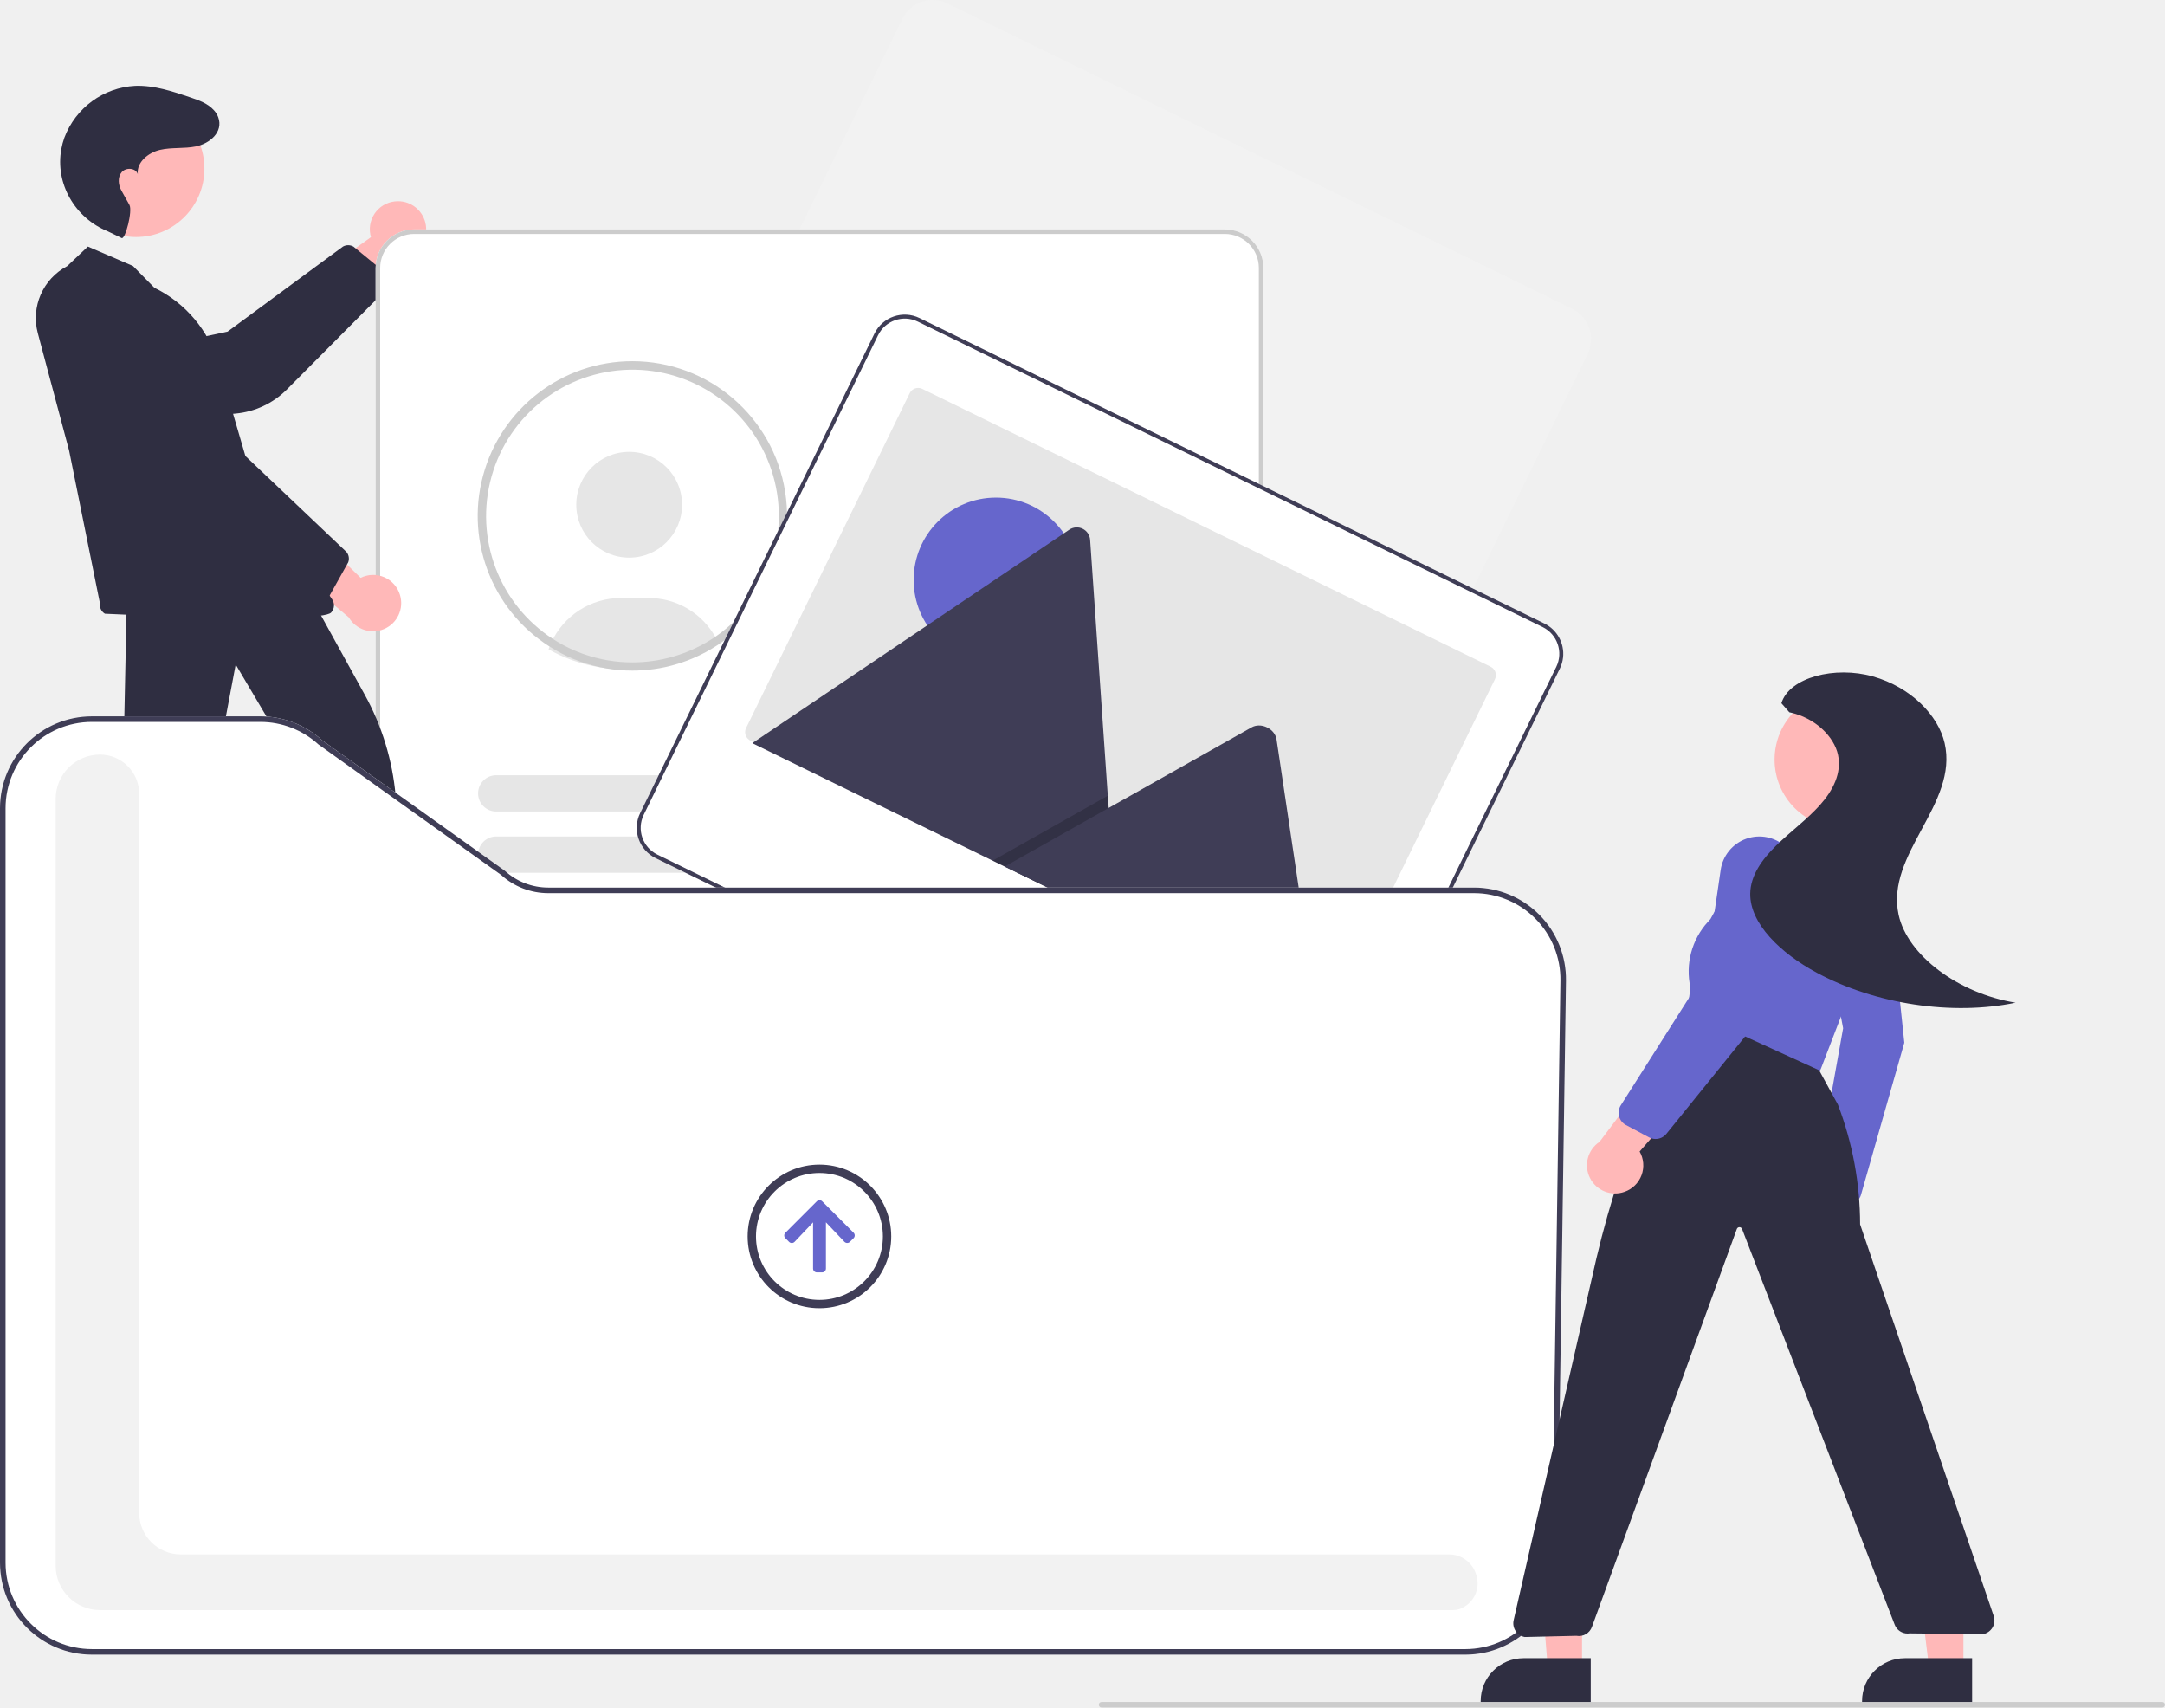
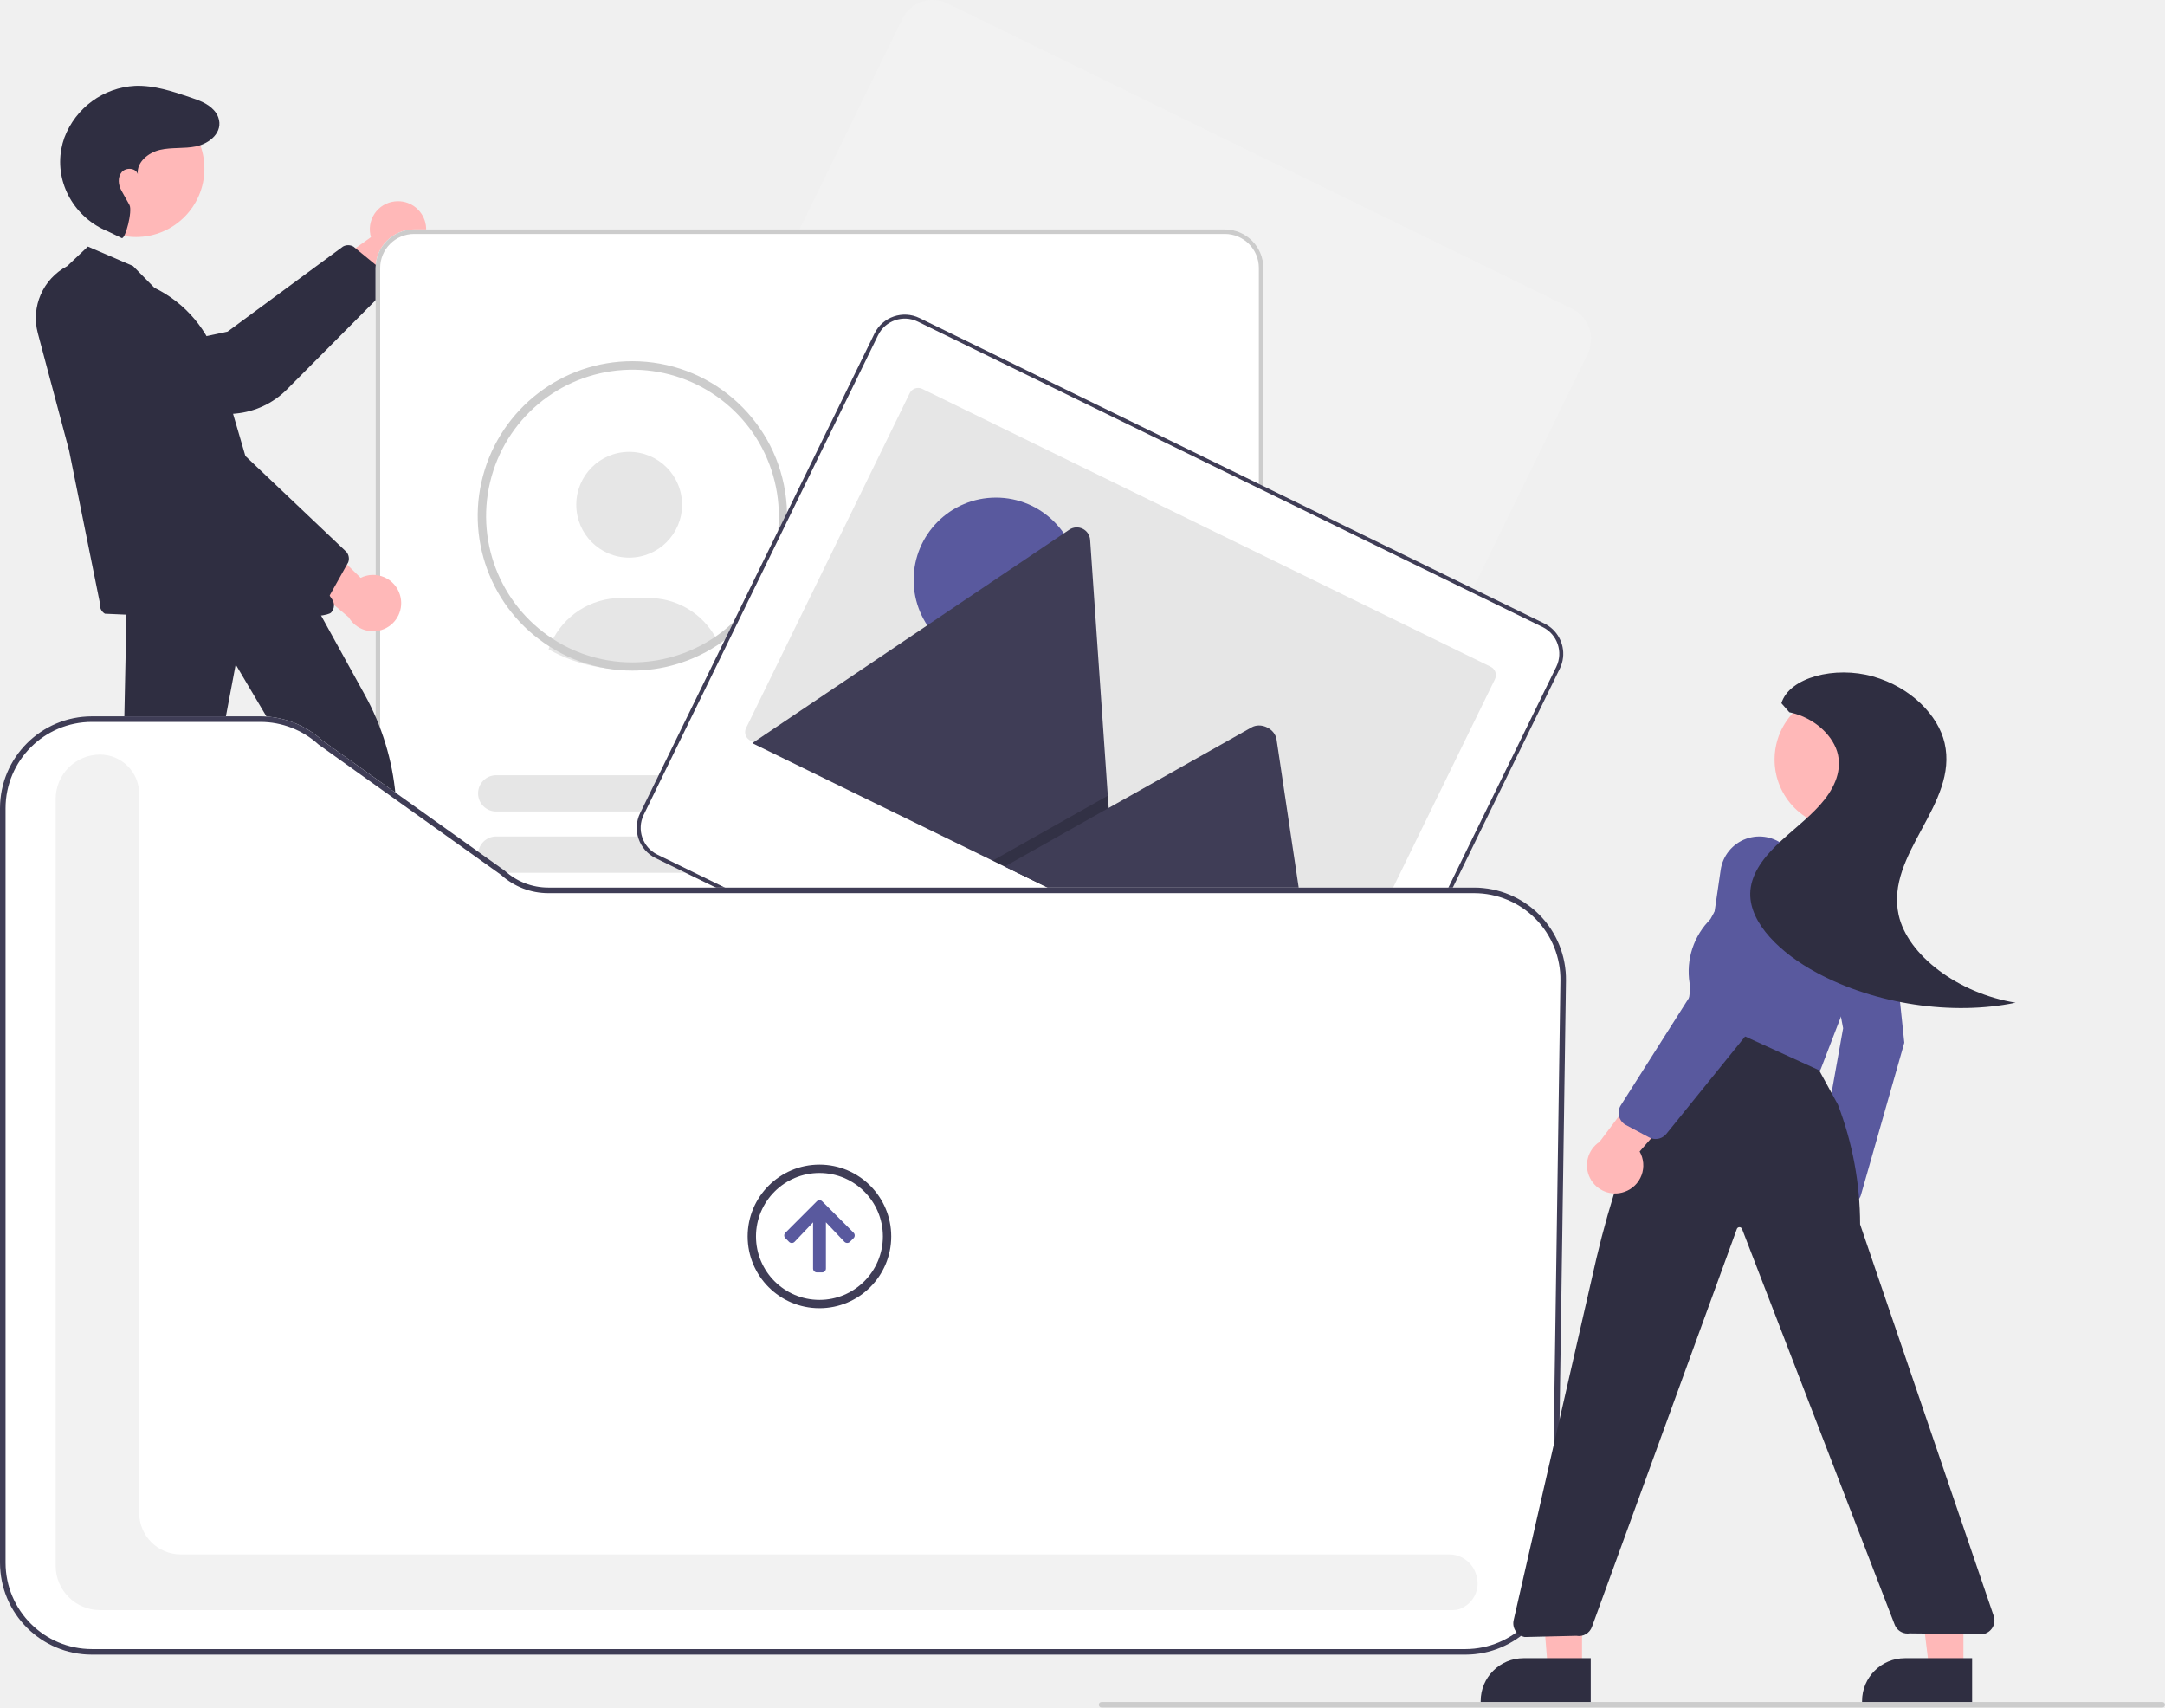
<svg xmlns="http://www.w3.org/2000/svg" id="b340c189-66f3-4f05-9055-65c54b2ae483" data-name="Layer 1" width="777.697" height="613.285" viewBox="0 0 777.697 613.285">
  <path d="M352.946,215.692a10.056,10.056,0,0,0-8.543,12.836l-29.075,20.776,17.331,6.669,24.953-20.752a10.11,10.11,0,0,0-4.666-19.53Z" transform="translate(-211.1516 -143.3574)" fill="#ffb8b8" />
  <path d="M350.242,246.986l-36.064,36.287a29.896,29.896,0,0,1-18.419,8.63l-44.563,4.066a12.28,12.28,0,0,1-9.115-2.865,11.996,11.996,0,0,1,5.293-20.951l45.526-9.694,41.448-30.553a3.793,3.793,0,0,1,3.769.028l11.272,9.234a3.703,3.703,0,0,1,1.868,3.886A3.618,3.618,0,0,1,350.242,246.986Z" transform="translate(-211.1516 -143.3574)" fill="#2f2e41" />
  <path d="M782.628,266.487a12.132,12.132,0,0,0-6.718-12.199L551.469,144.591a12.1,12.1,0,0,0-16.186,5.551l-.004.008L451.099,322.384a12.121,12.121,0,0,0,5.56,16.19L681.1,448.271a12.121,12.121,0,0,0,16.19-5.56l84.18-172.234A12.012,12.012,0,0,0,782.628,266.487Z" transform="translate(-211.1516 -143.3574)" fill="#f2f2f2" />
  <path d="M651.142,648.761H359.917a13.845,13.845,0,0,1-13.829-13.829V239.582a13.845,13.845,0,0,1,13.829-13.829H651.142a13.845,13.845,0,0,1,13.829,13.829v395.349A13.845,13.845,0,0,1,651.142,648.761Z" transform="translate(-211.1516 -143.3574)" fill="#fff" />
  <circle cx="226.008" cy="181.285" r="19" fill="#e6e6e6" />
  <path d="M408.201,376.572a54.431,54.431,0,0,0,8.399,3.871l.513.178A54.767,54.767,0,0,0,435.32,383.712c1.248,0,2.449-.043,3.572-.128a54.135,54.135,0,0,0,8.123-1.12c1.468-.321,2.932-.705,4.348-1.139.343-.101.66-.2,1.007-.309a55.183,55.183,0,0,0,16.052-8.318,24.805,24.805,0,0,0-1.279-2.149,27.425,27.425,0,0,0-22.983-12.406h-10a27.516,27.516,0,0,0-25.025,16.088A24.984,24.984,0,0,0,408.201,376.572Z" transform="translate(-211.1516 -143.3574)" fill="#e6e6e6" />
  <path d="M443.607,381.991a3.618,3.618,0,0,0-1.78.625,53.17,53.17,0,0,0,7.971-1.106Z" transform="translate(-211.1516 -143.3574)" fill="#2f2e41" />
  <path d="M438.312,273.083a55.566,55.566,0,0,0-27.72,103.72,54.639,54.639,0,0,0,8.83,4.11l.52.18a55.258,55.258,0,0,0,18.37,3.12c1.21,0,2.42-.04,3.61-.13a54.65,54.65,0,0,0,8.19-1.13c1.51-.33,2.99-.72,4.39-1.15.34-.1.66-.2,1.01-.31a55.571,55.571,0,0,0-17.2-108.41Zm32.24,97.19a52.681,52.681,0,0,1-15.95,8.41c-.31.1-.63.2-.95.3-1.33.41-2.73.77-4.17,1.08a51.231,51.231,0,0,1-7.75,1.08c-1.13.08-2.28.12-3.42.12a52.544,52.544,0,0,1-17.39-2.95l-.49-.17a51.236,51.236,0,0,1-8.76-4.12,52.576,52.576,0,1,1,58.88-3.75Z" transform="translate(-211.1516 -143.3574)" fill="#ccc" />
  <path d="M364.676,494.922" transform="translate(-211.1516 -143.3574)" fill="#f2f2f2" />
  <path d="M651.142,648.761H359.917a13.845,13.845,0,0,1-13.829-13.829V239.582a13.845,13.845,0,0,1,13.829-13.829H651.142a13.845,13.845,0,0,1,13.829,13.829v395.349A13.845,13.845,0,0,1,651.142,648.761ZM359.917,227.38A12.216,12.216,0,0,0,347.715,239.582v395.349a12.216,12.216,0,0,0,12.202,12.202H651.142a12.216,12.216,0,0,0,12.202-12.202V239.582a12.216,12.216,0,0,0-12.202-12.202Z" transform="translate(-211.1516 -143.3574)" fill="#ccc" />
  <path d="M594.764,328.433H512.358a6.519,6.519,0,1,1,0-13.039H594.764a6.519,6.519,0,1,1,0,13.039Z" transform="translate(-211.1516 -143.3574)" fill="#e6e6e6" />
  <path d="M621.656,350.436H512.358a6.519,6.519,0,1,1,0-13.039h109.299a6.519,6.519,0,0,1,0,13.039Z" transform="translate(-211.1516 -143.3574)" fill="#e6e6e6" />
  <path d="M594.644,434.825H389.403a6.519,6.519,0,1,1,0-13.039H594.644a6.519,6.519,0,1,1,0,13.039Z" transform="translate(-211.1516 -143.3574)" fill="#e6e6e6" />
  <path d="M621.536,456.827H389.403a6.519,6.519,0,1,1,0-13.039H621.536a6.519,6.519,0,0,1,0,13.039Z" transform="translate(-211.1516 -143.3574)" fill="#e6e6e6" />
  <path d="M594.644,507.398H389.403a6.519,6.519,0,1,1,0-13.039H594.644a6.519,6.519,0,1,1,0,13.039Z" transform="translate(-211.1516 -143.3574)" fill="#e6e6e6" />
  <path d="M621.536,529.401H389.403a6.519,6.519,0,0,1,0-13.039H621.536a6.519,6.519,0,1,1,0,13.039Z" transform="translate(-211.1516 -143.3574)" fill="#e6e6e6" />
  <path d="M594.644,579.971H389.403a6.519,6.519,0,0,1,0-13.039H594.644a6.519,6.519,0,1,1,0,13.039Z" transform="translate(-211.1516 -143.3574)" fill="#e6e6e6" />
  <path d="M621.536,601.974H389.403a6.519,6.519,0,0,1,0-13.039H621.536a6.519,6.519,0,0,1,0,13.039Z" transform="translate(-211.1516 -143.3574)" fill="#e6e6e6" />
  <path d="M772.628,379.487a12.132,12.132,0,0,0-6.718-12.199L541.469,257.591a12.1,12.1,0,0,0-16.186,5.551l-.004.008L441.099,435.384a12.121,12.121,0,0,0,5.56,16.19L671.1,561.271a12.121,12.121,0,0,0,16.19-5.56l84.18-172.234A12.012,12.012,0,0,0,772.628,379.487Z" transform="translate(-211.1516 -143.3574)" fill="#fff" />
  <path d="M772.628,379.487a12.132,12.132,0,0,0-6.718-12.199L541.469,257.591a12.1,12.1,0,0,0-16.186,5.551l-.004.008L441.099,435.384a12.121,12.121,0,0,0,5.56,16.19L671.1,561.271a12.121,12.121,0,0,0,16.19-5.56l84.18-172.234A12.012,12.012,0,0,0,772.628,379.487ZM686.01,555.086a10.693,10.693,0,0,1-14.285,4.906L447.284,450.295a10.693,10.693,0,0,1-4.906-14.285l84.18-172.234a10.693,10.693,0,0,1,14.285-4.906L765.285,368.568a10.693,10.693,0,0,1,4.906,14.285Z" transform="translate(-211.1516 -143.3574)" fill="#3f3d56" />
  <path d="M748.148,387.319,689.367,507.584a3.369,3.369,0,0,1-4.506,1.549l-0,0-204.16-99.784a2.839,2.839,0,0,1-.417-.246,3.367,3.367,0,0,1-1.131-4.262l58.78-120.265a3.369,3.369,0,0,1,4.506-1.549h0L746.6,382.811a3.369,3.369,0,0,1,1.549,4.506l0,0Z" transform="translate(-211.1516 -143.3574)" fill="#e6e6e6" />
-   <circle cx="357.759" cy="208.287" r="29.567" fill="#6666cc" />
+   <circle cx="357.759" cy="208.287" r="29.567" fill="#59599E" />
  <path d="M612.202,474.217,481.888,410.526a2.954,2.954,0,0,1-.468-.277l113.81-76.633a4.803,4.803,0,0,1,7.512,3.671l6.348,91.858.306,4.397Z" transform="translate(-211.1516 -143.3574)" fill="#3f3d56" />
  <polygon points="401.05 330.86 356.558 309.114 393.905 288.064 396.594 286.548 397.938 285.789 398.244 290.185 401.05 330.86" opacity="0.2" style="isolation:isolate" />
  <path d="M684.759,509.68,572.049,454.592l37.347-21.05,2.689-1.517L660.752,404.592c3.19-1.798,7.761.227,8.798,3.667a5.718,5.718,0,0,1,.16.711Z" transform="translate(-211.1516 -143.3574)" fill="#3f3d56" />
  <polygon points="125.844 376.82 138.103 376.819 143.936 329.531 125.841 329.532 125.844 376.82" fill="#ffb8b8" />
  <path d="M333.868,516.175l24.144-.001h.001a15.386,15.386,0,0,1,15.386,15.386v.5l-39.531.001Z" transform="translate(-211.1516 -143.3574)" fill="#2f2e41" />
  <polygon points="30.551 369.014 43.253 371.498 58.881 323.688 40.135 320.021 30.551 369.014" fill="#ffb8b8" />
  <path d="M239.274,507.59l25.014,4.893.001 0a16.243,16.243,0,0,1,12.822,19.06l-.101.518L236.055,524.05Z" transform="translate(-211.1516 -143.3574)" fill="#2f2e41" />
  <path d="M354.832,357.056a10.056,10.056,0,0,0-14.136-6.159l-25.554-24.979L311.616,344.15l24.807,20.926a10.11,10.11,0,0,0,18.409-8.019Z" transform="translate(-211.1516 -143.3574)" fill="#ffb8b8" />
  <circle cx="48.871" cy="60.566" r="24.561" fill="#ffb8b8" />
  <path d="M254.865,228.86c1.305.571,3.977-9.827,2.78-11.907-1.78-3.093-1.675-3.071-2.857-5.117s-1.446-4.847.084-6.648,5.072-1.562,5.77.696c-.449-4.288,3.792-7.735,7.993-8.703s8.632-.367,12.857-1.229c4.902-1,10.003-5.11,8.047-10.501a7.593,7.593,0,0,0-1.481-2.434c-2.26-2.541-5.421-3.626-8.512-4.675-6.43-2.182-13.036-4.392-19.822-4.151a28.798,28.798,0,0,0-25.446,18.609,26.156,26.156,0,0,0-1.083,4.025c-2.329,12.524,4.944,24.878,16.756,29.647Z" transform="translate(-211.1516 -143.3574)" fill="#2f2e41" />
  <path d="M248.835,363.784a3.754,3.754,0,0,1-1.778-3.717l-11.083-54.901-11.234-42.135h0A21.074,21.074,0,0,1,235.291,238.94l7.427-7.027,16.202,6.98,7.699,7.828a44.027,44.027,0,0,1,22.993,27.261L301.961,316.237,330.478,358.664a3.773,3.773,0,0,1-.369,4.68C326.142,367.611,248.835,363.784,248.835,363.784Z" transform="translate(-211.1516 -143.3574)" fill="#2f2e41" />
  <path d="M323.548,359.884l-42.051-29.14A29.896,29.896,0,0,1,269.77,314.124L257.95,270.965a12.28,12.28,0,0,1,1.221-9.477,11.996,11.996,0,0,1,21.554,1.536l17.53,43.12,37.35,35.446a3.793,3.793,0,0,1,.634,3.716l-7.113,12.717a3.703,3.703,0,0,1-3.499,2.521A3.618,3.618,0,0,1,323.548,359.884Z" transform="translate(-211.1516 -143.3574)" fill="#2f2e41" />
  <path d="M236.188,505.053a3.744,3.744,0,0,1-.448-3.423l19.454-70.72,1.438-69.295,65.486-4.491.318-.021,19.724,35.749a91.977,91.977,0,0,1,11.1,36.235l6.5,71.23a3.716,3.716,0,0,1-3.251,4.064l-19.746,1.878a3.674,3.674,0,0,1-4.079-3.111l-8.018-72.383-28.85-48.745-9.684,51.318L266.071,504.207a3.719,3.719,0,0,1-3.458,2.426l-23.4.01A3.639,3.639,0,0,1,236.188,505.053Z" transform="translate(-211.1516 -143.3574)" fill="#2f2e41" />
  <path d="M737.616,737.643H244.152a33.037,33.037,0,0,1-33-33v-271a33.037,33.037,0,0,1,33-33h60.503a32.925,32.925,0,0,1,22.195,8.58l65.612,46.851a23.182,23.182,0,0,0,15.659,6.069H740.68A33,33,0,0,1,773.677,495.625l-3.064,209.5A33.138,33.138,0,0,1,737.616,737.643Z" transform="translate(-211.1516 -143.3574)" fill="#fff" />
  <path d="M733.232,721.643H247.071a15.938,15.938,0,0,1-15.919-15.919V430.292A15.938,15.938,0,0,1,247.071,414.373a14.096,14.096,0,0,1,14.081,14.081v258.27A14.936,14.936,0,0,0,276.071,701.643H731.59a10.125,10.125,0,0,1,9.915,7.587,9.72,9.72,0,0,1-4.307,11.185A7.595,7.595,0,0,1,733.232,721.643Z" transform="translate(-211.1516 -143.3574)" fill="#f2f2f2" />
-   <path d="M494.576,589.37l-1.28-1.28a1.37,1.37,0,0,1-.064-1.936q.031-.033.064-.064l11.23-11.24a1.37,1.37,0,0,1,1.936-.064q.033.031.064.064l11.23,11.23a1.39,1.39,0,0,1,.035,1.965l-.035.035-1.28,1.28a1.39,1.39,0,0,1-1.965.035l-.035-.035-6.64-7v16.61a1.38,1.38,0,0,1-1.37,1.39l-.01 0h-1.85a1.39,1.39,0,0,1-1.39-1.39h0V582.38l-6.64,7a1.39,1.39,0,0,1-1.966.025Z" transform="translate(-211.1516 -143.3574)" fill="#6666cc" />
+   <path d="M494.576,589.37l-1.28-1.28a1.37,1.37,0,0,1-.064-1.936q.031-.033.064-.064l11.23-11.24a1.37,1.37,0,0,1,1.936-.064q.033.031.064.064l11.23,11.23a1.39,1.39,0,0,1,.035,1.965l-.035.035-1.28,1.28a1.39,1.39,0,0,1-1.965.035l-.035-.035-6.64-7v16.61a1.38,1.38,0,0,1-1.37,1.39l-.01 0h-1.85a1.39,1.39,0,0,1-1.39-1.39h0V582.38l-6.64,7a1.39,1.39,0,0,1-1.966.025Z" transform="translate(-211.1516 -143.3574)" fill="#59599E" />
  <path d="M505.506,564.64a22.79,22.79,0,1,1-22.79,22.79h0a22.81,22.81,0,0,1,22.79-22.79m0-3a25.79,25.79,0,1,0,25.79,25.79h0A25.79,25.79,0,0,0,505.506,561.64Z" transform="translate(-211.1516 -143.3574)" fill="#3f3d56" />
  <path d="M737.616,737.643H244.152a33.037,33.037,0,0,1-33-33v-271a33.037,33.037,0,0,1,33-33h60.503a32.925,32.925,0,0,1,22.195,8.58l65.612,46.851a23.182,23.182,0,0,0,15.659,6.069H740.68A33,33,0,0,1,773.677,495.625l-3.064,209.5A33.138,33.138,0,0,1,737.616,737.643Zm-493.465-335a31.035,31.035,0,0,0-31,31v271a31.035,31.035,0,0,0,31,31h493.465a31.13,31.13,0,0,0,30.997-30.547l3.064-209.5a31,31,0,0,0-30.997-31.453H408.12a25.179,25.179,0,0,1-16.962-6.551l-65.611-46.851a30.931,30.931,0,0,0-20.892-8.098Z" transform="translate(-211.1516 -143.3574)" fill="#3f3d56" />
  <polygon points="568.285 599.561 556.025 599.561 552.193 552.273 568.287 552.274 568.285 599.561" fill="#ffb8b8" />
  <path d="M782.563,754.803l-39.531-.001v-.5a15.386,15.386,0,0,1,15.386-15.386h.001l24.144.001Z" transform="translate(-211.1516 -143.3574)" fill="#2f2e41" />
  <polygon points="705.285 599.561 693.025 599.561 687.193 552.273 705.287 552.274 705.285 599.561" fill="#ffb8b8" />
  <path d="M919.563,754.803l-39.531-.001v-.5a15.386,15.386,0,0,1,15.386-15.386h.001l24.144.001Z" transform="translate(-211.1516 -143.3574)" fill="#2f2e41" />
  <path d="M876.125,596.733a11.291,11.291,0,0,0,.291-14.301,9.299,9.299,0,0,0-1.071-1.091l9.234-34.092-15.39,5.106-6.409,31.591a11.372,11.372,0,0,0,1.017,12.449A7.899,7.899,0,0,0,876.125,596.733Z" transform="translate(-211.1516 -143.3574)" fill="#ffb8b8" />
-   <path d="M875.533,575.762a3.909,3.909,0,0,1-.576-.043l-8.02-1.209a4.343,4.343,0,0,1-3.013-2.087,5.603,5.603,0,0,1-.703-3.873l10.005-55.882-6.786-35.901c-1.308-6.909,2.067-13.887,7.851-16.232a10.728,10.728,0,0,1,10.493,1.344,14.317,14.317,0,0,1,5.621,10.208l4.802,45.776-.057.199L879.695,572.311A4.476,4.476,0,0,1,875.533,575.762Z" transform="translate(-211.1516 -143.3574)" fill="#6666cc" />
+   <path d="M875.533,575.762a3.909,3.909,0,0,1-.576-.043l-8.02-1.209a4.343,4.343,0,0,1-3.013-2.087,5.603,5.603,0,0,1-.703-3.873l10.005-55.882-6.786-35.901c-1.308-6.909,2.067-13.887,7.851-16.232a10.728,10.728,0,0,1,10.493,1.344,14.317,14.317,0,0,1,5.621,10.208l4.802,45.776-.057.199L879.695,572.311A4.476,4.476,0,0,1,875.533,575.762Z" transform="translate(-211.1516 -143.3574)" fill="#59599E" />
  <circle cx="662.013" cy="272.831" r="24.561" fill="#ffb8b8" />
-   <path d="M860.59,530.359a4.971,4.971,0,0,1-1.789-.333l-38.821-14.932a4.983,4.983,0,0,1-3.161-5.328l1.559-11.693a26.501,26.501,0,0,1,6.25-23.59l.945-1.04,11.485-20.944a12.26,12.26,0,0,1,16.731-4.808l20.282,11.334a12.238,12.238,0,0,1,5.65,6.825,37.406,37.406,0,0,1-.573,25.196L865.262,527.154A5.035,5.035,0,0,1,860.59,530.359Z" transform="translate(-211.1516 -143.3574)" fill="#6666cc" />
+   <path d="M860.59,530.359a4.971,4.971,0,0,1-1.789-.333l-38.821-14.932a4.983,4.983,0,0,1-3.161-5.328l1.559-11.693a26.501,26.501,0,0,1,6.25-23.59l.945-1.04,11.485-20.944a12.26,12.26,0,0,1,16.731-4.808l20.282,11.334a12.238,12.238,0,0,1,5.65,6.825,37.406,37.406,0,0,1-.573,25.196L865.262,527.154A5.035,5.035,0,0,1,860.59,530.359Z" transform="translate(-211.1516 -143.3574)" fill="#59599E" />
  <path d="M758.852,731.308l-.053-.01a5.001,5.001,0,0,1-3.922-6.06l29.749-130.04a350.679,350.679,0,0,1,20.102-60.146l12.656-28.856,47.226,21.56,6.743,12.333a120.697,120.697,0,0,1,7.976,43.022l47.987,140.632a5,5,0,0,1-3.91,6.546l-26.269-.297a4.045,4.045,0,0,1-.751.063,4.967,4.967,0,0,1-4.621-3.135l-54.854-142.186a1.006,1.006,0,0,0-.962-.62.971.971,0,0,0-.903.657l-52.048,142.894a4.976,4.976,0,0,1-5.588,3.21Z" transform="translate(-211.1516 -143.3574)" fill="#2f2e41" />
  <path d="M794.765,571.392a10.056,10.056,0,0,0,5.365-14.456l23.523-26.901-18.399-2.509-19.517,25.93a10.11,10.11,0,0,0,9.028,17.935Z" transform="translate(-211.1516 -143.3574)" fill="#ffb8b8" />
-   <path d="M805.854,552.442a5.009,5.009,0,0,1-2.348-.586l-8.278-4.415a5.001,5.001,0,0,1-1.869-7.091l30.574-48.177,5.302-36.356a14.035,14.035,0,1,1,27.521,5.356l-10.946,44.811-36.063,44.604A4.984,4.984,0,0,1,805.854,552.442Z" transform="translate(-211.1516 -143.3574)" fill="#6666cc" />
+   <path d="M805.854,552.442a5.009,5.009,0,0,1-2.348-.586l-8.278-4.415a5.001,5.001,0,0,1-1.869-7.091l30.574-48.177,5.302-36.356a14.035,14.035,0,1,1,27.521,5.356l-10.946,44.811-36.063,44.604A4.984,4.984,0,0,1,805.854,552.442Z" transform="translate(-211.1516 -143.3574)" fill="#59599E" />
  <path d="M851.057,395.924c2.841-9.316,19.255-13.473,32.898-9.607s23.444,14,25.726,23.909c5.052,21.942-21.3,39.751-16.525,61.695,3.159,14.519,21.436,28.246,42.02,31.562-22.685,4.746-50.373.574-71.41-10.759-13.093-7.054-24.077-17.699-23.911-28.435.1-6.501,4.236-12.249,9.293-17.216s11.111-9.381,15.752-14.565,7.857-11.391,6.502-17.972-8.235-13.443-17.494-15.358Z" transform="translate(-211.1516 -143.3574)" fill="#2f2e41" />
  <path d="M987.848,756.643h-381a1,1,0,0,1,0-2h381a1,1,0,0,1,0,2Z" transform="translate(-211.1516 -143.3574)" fill="#ccc" />
</svg>
